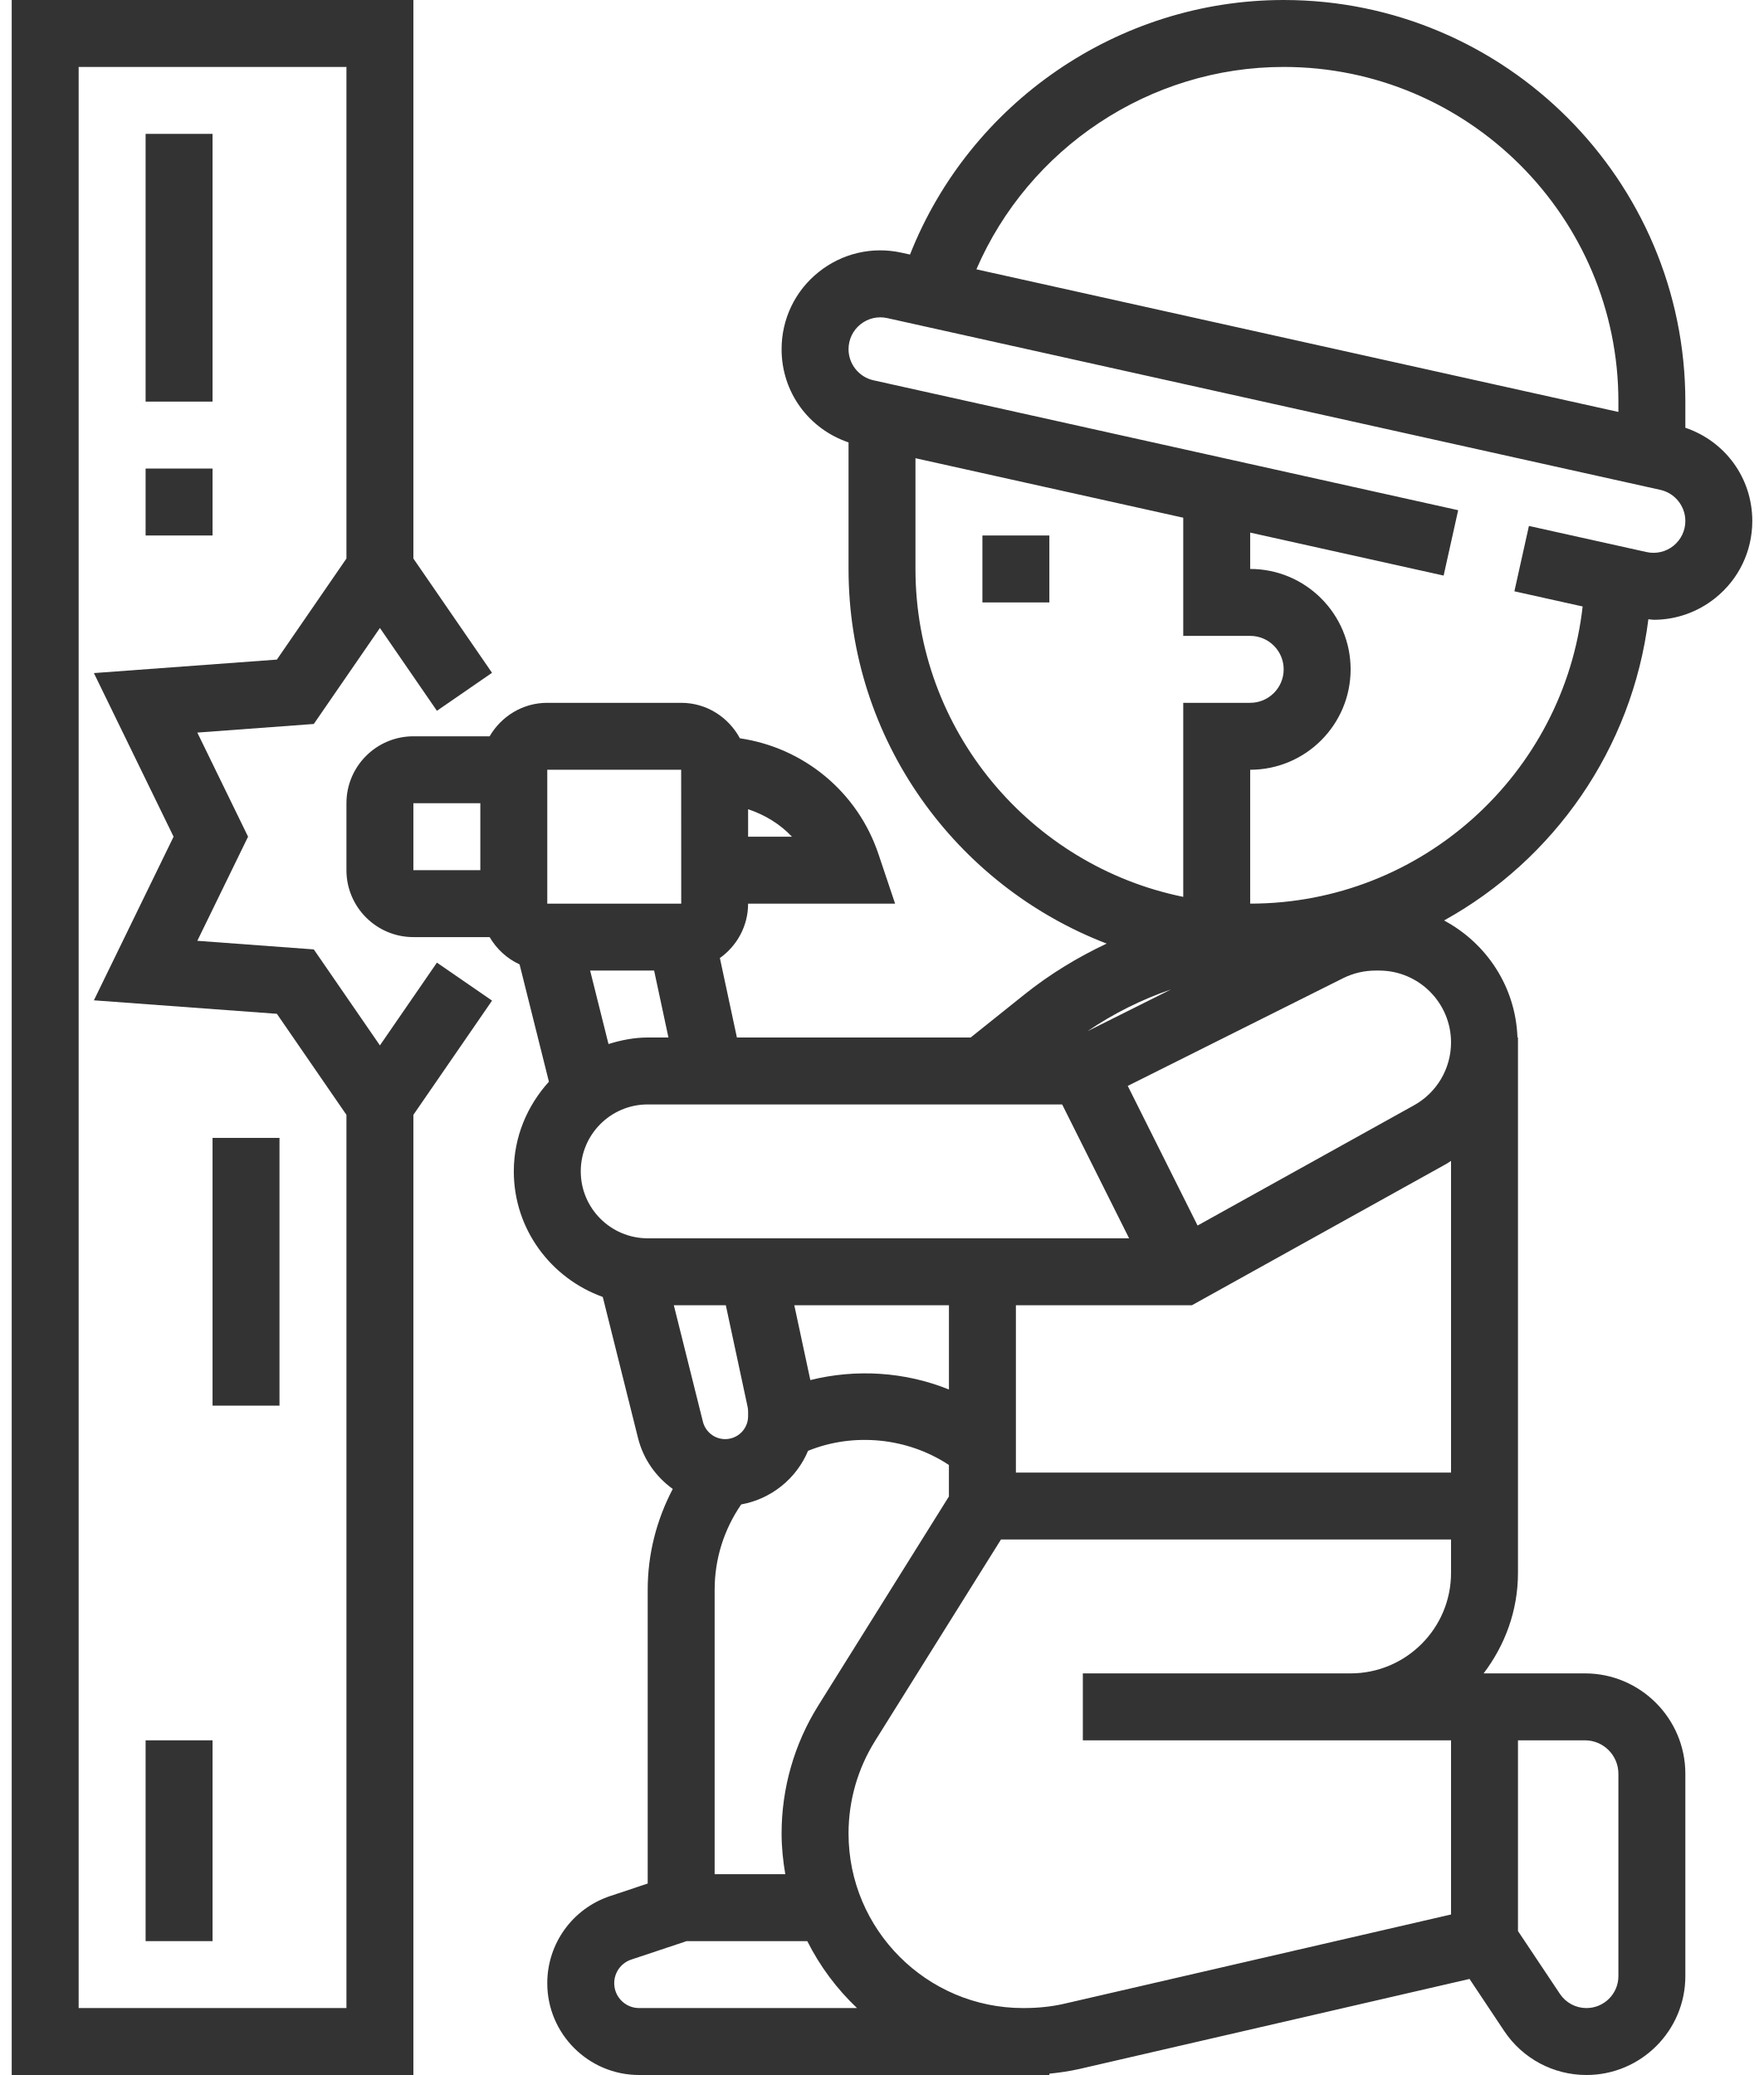
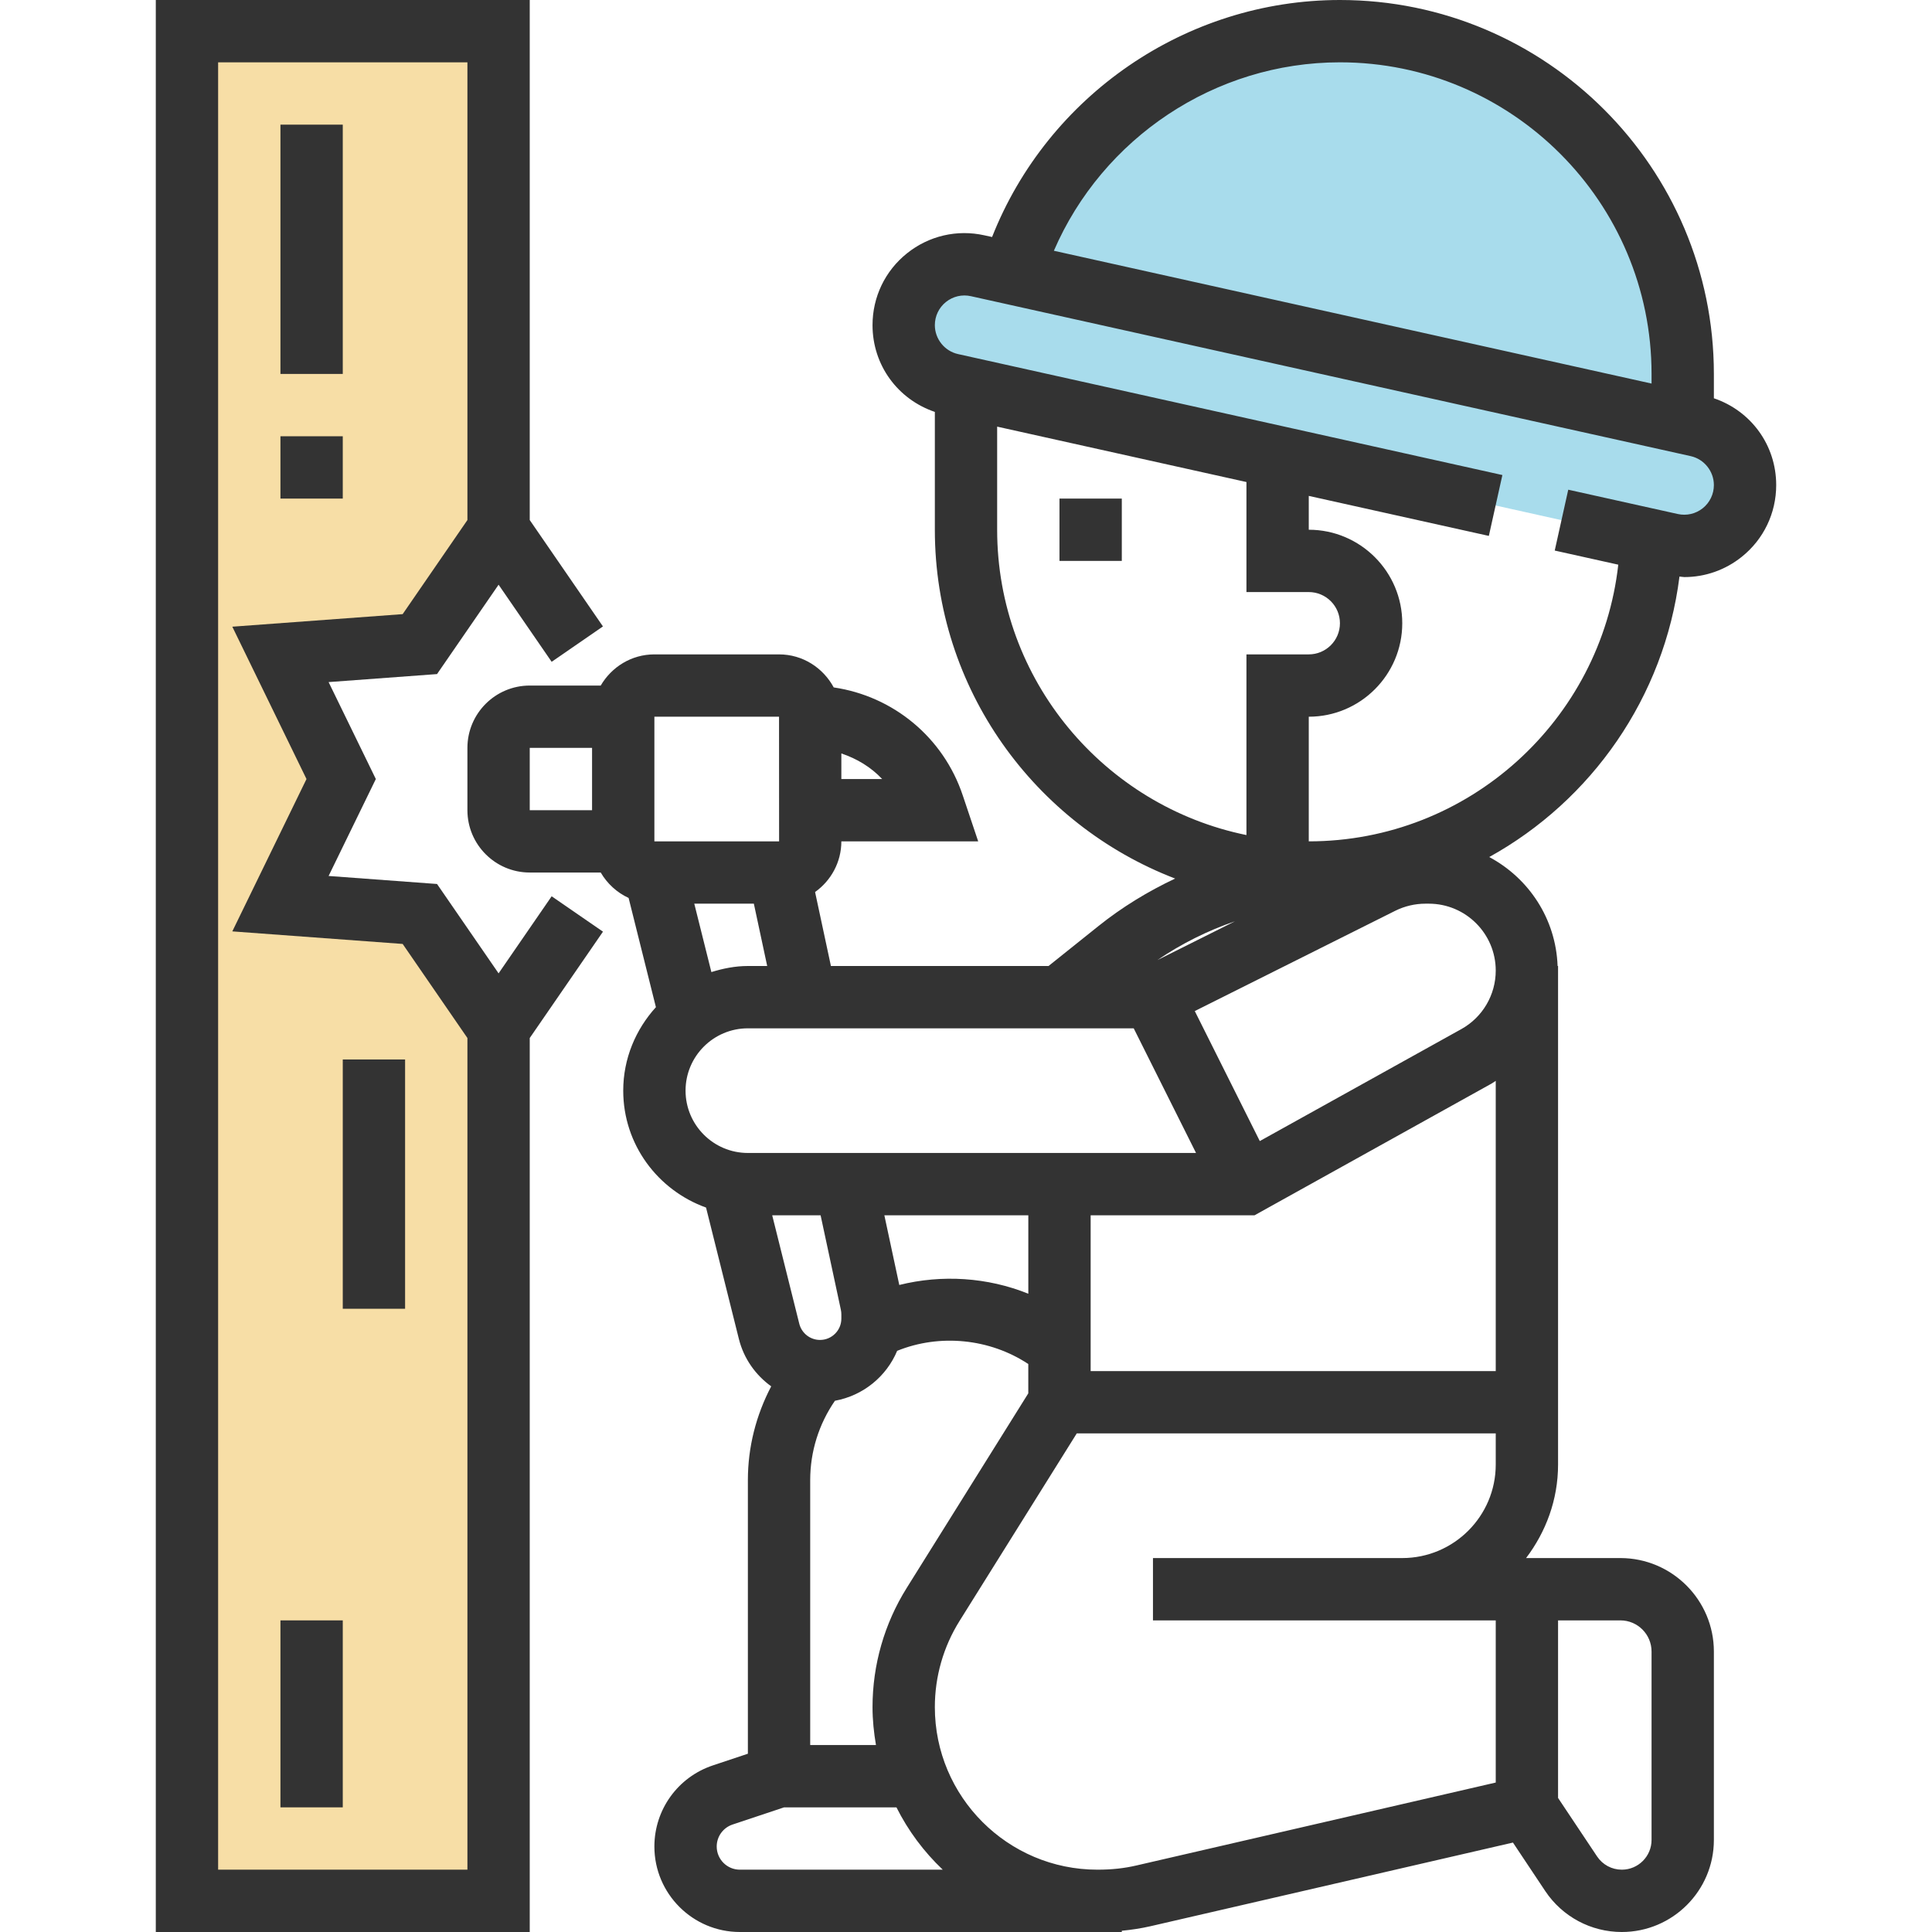
- <svg xmlns="http://www.w3.org/2000/svg" width="102" height="120" viewBox="0 0 102 120" fill="none">
-   <path d="M95.315 35.81C95.417 35.816 95.52 35.843 95.621 35.843C96.904 35.843 98.158 35.408 99.184 34.585C100.544 33.497 101.323 31.872 101.323 30.128C101.323 27.643 99.755 25.519 97.452 24.737V23.226C97.452 10.419 87.033 0 74.226 0C64.651 0 56.079 5.954 52.62 14.721L52.146 14.617C50.446 14.237 48.691 14.646 47.332 15.737C45.972 16.825 45.194 18.451 45.194 20.195C45.194 22.68 46.761 24.803 49.065 25.585V32.903C49.065 42.784 55.276 51.221 63.991 54.569C62.303 55.364 60.697 56.342 59.23 57.517L56.127 60H42.61L41.626 55.405C42.61 54.703 43.258 53.557 43.258 52.258H51.757L50.801 49.411C49.597 45.794 46.471 43.237 42.784 42.697C42.128 41.481 40.86 40.645 39.387 40.645H31.645C30.219 40.645 28.984 41.429 28.312 42.581H23.903C21.768 42.581 20.032 44.317 20.032 46.452V50.323C20.032 52.457 21.768 54.194 23.903 54.194H28.312C28.715 54.883 29.315 55.438 30.044 55.773L31.74 62.557C30.492 63.933 29.71 65.741 29.71 67.742C29.71 71.096 31.866 73.93 34.854 75.004L36.892 83.16C37.198 84.389 37.932 85.409 38.901 86.108C37.961 87.9 37.452 89.88 37.452 91.936V108.927L35.276 109.653C33.105 110.377 31.645 112.401 31.645 114.691C31.645 117.619 34.026 120 36.954 120H60.677V119.923C61.272 119.865 61.864 119.777 62.446 119.644L84.972 114.445L86.977 117.455C88.039 119.048 89.818 120 91.734 120C94.887 120 97.452 117.435 97.452 114.283V102.581C97.452 99.379 94.846 96.774 91.645 96.774H85.788C87.017 95.152 87.774 93.155 87.774 90.968V60H87.745C87.639 57.058 85.949 54.542 83.499 53.232C89.849 49.719 94.37 43.316 95.315 35.81ZM74.226 3.871C84.898 3.871 93.581 12.553 93.581 23.226V23.824L56.458 15.575C59.479 8.58 66.455 3.871 74.226 3.871ZM52.935 32.903V26.499L68.419 29.94V36.774H72.29C73.359 36.774 74.226 37.641 74.226 38.71C74.226 39.778 73.359 40.645 72.29 40.645H68.419V51.867C59.596 50.069 52.935 42.25 52.935 32.903ZM62.886 59.634C64.38 58.616 66.002 57.807 67.705 57.224L62.886 59.634ZM35.185 60.377L34.123 56.129H37.823L38.652 60H37.452C36.658 60 35.907 60.155 35.185 60.377ZM43.258 48.387V46.798C44.222 47.121 45.101 47.65 45.792 48.387H43.258ZM31.645 44.516H39.387L39.391 52.258H31.645V44.516ZM23.903 46.452H27.774V50.323H23.903V46.452ZM37.452 63.871H61.417L65.288 71.613H37.452C35.317 71.613 33.581 69.877 33.581 67.742C33.581 65.607 35.317 63.871 37.452 63.871ZM47.319 98.628C45.929 100.848 45.194 103.411 45.194 106.032C45.194 106.835 45.277 107.619 45.408 108.387H41.323V91.936C41.323 90.161 41.859 88.456 42.859 87.004C44.607 86.686 46.055 85.502 46.724 83.903C49.361 82.831 52.481 83.139 54.869 84.722V86.543L47.319 98.628ZM46.856 79.812L45.929 75.484H54.871V80.357C52.343 79.332 49.494 79.152 46.856 79.812ZM41.969 75.484L43.227 81.35C43.248 81.445 43.258 81.542 43.258 81.637V81.902C43.258 82.632 42.664 83.226 41.932 83.226C41.325 83.226 40.794 82.812 40.645 82.221L38.963 75.484H41.969ZM58.742 75.484H68.921L83.644 67.303C83.735 67.252 83.814 67.188 83.903 67.134V85.161H58.742V75.484ZM36.954 116.129C36.161 116.129 35.516 115.485 35.516 114.691C35.516 114.072 35.911 113.522 36.501 113.325L39.701 112.258H46.68C47.41 113.712 48.383 115.018 49.556 116.129H36.954ZM93.581 102.581V114.283C93.581 115.301 92.752 116.129 91.734 116.129C91.115 116.129 90.542 115.823 90.197 115.306L87.774 111.674V100.645H91.645C92.713 100.645 93.581 101.512 93.581 102.581ZM70.355 100.645H78.097H83.903V110.717L61.577 115.87C60.832 116.042 60.07 116.129 59.162 116.129C53.593 116.129 49.065 111.6 49.065 106.032C49.065 104.137 49.595 102.285 50.599 100.68L57.879 89.032H83.903V90.968C83.903 94.169 81.298 96.774 78.097 96.774H70.355H62.613V100.645H70.355ZM81.766 63.919L69.248 70.874L65.21 62.799L77.671 56.566C78.25 56.28 78.894 56.129 79.535 56.129H79.746C82.039 56.129 83.903 57.993 83.903 60.285C83.903 61.796 83.085 63.186 81.766 63.919ZM72.29 52.258V44.516C75.492 44.516 78.097 41.911 78.097 38.71C78.097 35.508 75.492 32.903 72.29 32.903V30.801L83.475 33.286L84.316 29.506L50.508 21.993C49.67 21.809 49.065 21.052 49.065 20.195C49.065 19.634 49.316 19.107 49.754 18.757C50.191 18.407 50.758 18.273 51.308 18.397L96.008 28.33C96.846 28.514 97.452 29.27 97.452 30.128C97.452 30.689 97.2 31.215 96.763 31.566C96.325 31.916 95.756 32.048 95.208 31.926L88.407 30.416L87.567 34.196L91.513 35.073C90.432 44.725 82.227 52.258 72.29 52.258Z" fill="#333333" />
-   <path d="M25.264 55.67L21.968 60.457L18.145 54.906L11.41 54.408L14.344 48.387L11.41 42.366L18.145 41.868L21.968 36.317L25.264 41.106L28.45 38.909L23.903 32.301V0H0.677V120H23.903V64.473L28.452 57.867L25.264 55.67ZM4.548 116.129V3.871H20.032V32.301L16.01 38.145L5.429 38.925L10.037 48.387L5.429 57.85L16.01 58.63L20.032 64.473V116.129H4.548Z" fill="#333333" />
-   <path d="M60.677 30.968H56.806V34.839H60.677V30.968Z" fill="#333333" />
-   <path d="M12.29 7.742H8.419V23.226H12.29V7.742Z" fill="#333333" />
-   <path d="M12.29 27.097H8.419V30.968H12.29V27.097Z" fill="#333333" />
-   <path d="M16.161 65.806H12.29V81.29H16.161V65.806Z" fill="#333333" />
-   <path d="M12.29 100.645H8.419V112.258H12.29V100.645Z" fill="#333333" />
+ <svg xmlns="http://www.w3.org/2000/svg" width="120" height="120" viewBox="0 0 120 120" fill="none">
+   <path d="M105.428 26.439L104.516 26.237V23.226C104.516 11.468 94.984 1.935 83.226 1.935C73.641 1.935 65.549 8.274 62.88 16.984L60.728 16.506C58.368 15.981 56.129 17.777 56.129 20.195C56.129 21.966 57.36 23.499 59.088 23.884L92.895 31.397L96.987 32.307L103.788 33.819C106.148 34.341 108.387 32.545 108.387 30.128C108.387 28.357 107.156 26.824 105.428 26.439Z" fill="#A8DCEC" />
+   <path d="M17.419 56.129L21.19 48.387L17.419 40.645L26.079 40.007L30.968 32.903V1.935H11.613V118.065H30.968V63.871L26.079 56.768L17.419 56.129Z" fill="#F7DEA6" />
+   <path d="M104.315 35.81C104.417 35.816 104.52 35.843 104.621 35.843C105.904 35.843 107.158 35.408 108.184 34.585C109.544 33.497 110.323 31.872 110.323 30.128C110.323 27.643 108.755 25.519 106.452 24.737V23.226C106.452 10.419 96.033 0 83.226 0C73.651 0 65.079 5.954 61.62 14.721L61.146 14.617C59.446 14.237 57.691 14.646 56.332 15.737C54.972 16.825 54.194 18.451 54.194 20.195C54.194 22.68 55.761 24.803 58.065 25.585V32.903C58.065 42.784 64.275 51.221 72.991 54.569C71.303 55.364 69.697 56.342 68.23 57.517L65.127 60H51.61L50.626 55.405C51.61 54.703 52.258 53.557 52.258 52.258H60.757L59.801 49.411C58.597 45.794 55.471 43.237 51.784 42.697C51.128 41.481 49.86 40.645 48.387 40.645H40.645C39.219 40.645 37.984 41.429 37.312 42.581H32.903C30.768 42.581 29.032 44.317 29.032 46.452V50.323C29.032 52.457 30.768 54.194 32.903 54.194H37.312C37.715 54.883 38.315 55.438 39.044 55.773L40.74 62.557C39.492 63.933 38.71 65.741 38.71 67.742C38.71 71.096 40.866 73.93 43.854 75.004L45.892 83.16C46.198 84.389 46.932 85.409 47.901 86.108C46.961 87.9 46.452 89.88 46.452 91.936V108.927L44.276 109.653C42.105 110.377 40.645 112.401 40.645 114.691C40.645 117.619 43.026 120 45.954 120H69.677V119.923C70.272 119.865 70.864 119.777 71.446 119.644L93.972 114.445L95.977 117.455C97.039 119.048 98.818 120 100.734 120C103.887 120 106.452 117.435 106.452 114.283V102.581C106.452 99.379 103.846 96.774 100.645 96.774H94.788C96.017 95.152 96.774 93.155 96.774 90.968V60H96.745C96.639 57.058 94.949 54.542 92.499 53.232C98.849 49.719 103.37 43.316 104.315 35.81ZM83.226 3.871C93.898 3.871 102.581 12.553 102.581 23.226V23.824L65.458 15.575C68.479 8.58 75.455 3.871 83.226 3.871ZM61.935 32.903V26.499L77.419 29.94V36.774H81.29C82.359 36.774 83.226 37.641 83.226 38.71C83.226 39.778 82.359 40.645 81.29 40.645H77.419V51.867C68.596 50.069 61.935 42.25 61.935 32.903ZM71.886 59.634C73.38 58.616 75.002 57.807 76.705 57.224L71.886 59.634ZM44.185 60.377L43.123 56.129H46.823L47.652 60H46.452C45.658 60 44.907 60.155 44.185 60.377ZM52.258 48.387V46.798C53.222 47.121 54.101 47.65 54.792 48.387H52.258ZM40.645 44.516H48.387L48.391 52.258H40.645V44.516ZM32.903 46.452H36.774V50.323H32.903V46.452ZM46.452 63.871H70.417L74.288 71.613H46.452C44.317 71.613 42.581 69.877 42.581 67.742C42.581 65.607 44.317 63.871 46.452 63.871ZM56.319 98.628C54.929 100.848 54.194 103.411 54.194 106.032C54.194 106.835 54.277 107.619 54.408 108.387H50.323V91.936C50.323 90.161 50.859 88.456 51.859 87.004C53.607 86.686 55.055 85.502 55.724 83.903C58.361 82.831 61.481 83.139 63.869 84.722V86.543L56.319 98.628ZM55.856 79.812L54.929 75.484H63.871V80.357C61.343 79.332 58.494 79.152 55.856 79.812ZM50.969 75.484L52.227 81.35C52.248 81.445 52.258 81.542 52.258 81.637V81.902C52.258 82.632 51.664 83.226 50.932 83.226C50.325 83.226 49.794 82.812 49.645 82.221L47.963 75.484H50.969ZM67.742 75.484H77.921L92.644 67.303C92.735 67.252 92.814 67.188 92.903 67.134V85.161H67.742V75.484ZM45.954 116.129C45.161 116.129 44.516 115.485 44.516 114.691C44.516 114.072 44.911 113.522 45.501 113.325L48.701 112.258H55.68C56.41 113.712 57.383 115.018 58.556 116.129H45.954ZM102.581 102.581V114.283C102.581 115.301 101.752 116.129 100.734 116.129C100.115 116.129 99.542 115.823 99.197 115.306L96.774 111.674V100.645H100.645C101.714 100.645 102.581 101.512 102.581 102.581ZM79.355 100.645H87.097H92.903V110.717L70.577 115.87C69.832 116.042 69.07 116.129 68.162 116.129C62.593 116.129 58.065 111.6 58.065 106.032C58.065 104.137 58.595 102.285 59.599 100.68L66.879 89.032H92.903V90.968C92.903 94.169 90.298 96.774 87.097 96.774H79.355H71.613V100.645H79.355ZM90.766 63.919L78.248 70.874L74.21 62.799L86.671 56.566C87.25 56.28 87.894 56.129 88.535 56.129H88.746C91.039 56.129 92.903 57.993 92.903 60.285C92.903 61.796 92.085 63.186 90.766 63.919ZM81.29 52.258V44.516C84.492 44.516 87.097 41.911 87.097 38.71C87.097 35.508 84.492 32.903 81.29 32.903V30.801L92.475 33.286L93.316 29.506L59.508 21.993C58.67 21.809 58.065 21.052 58.065 20.195C58.065 19.634 58.316 19.107 58.754 18.757C59.191 18.407 59.758 18.273 60.308 18.397L105.008 28.33C105.846 28.514 106.452 29.27 106.452 30.128C106.452 30.689 106.2 31.215 105.763 31.566C105.325 31.916 104.756 32.048 104.208 31.926L97.407 30.416L96.567 34.196L100.514 35.073C99.432 44.725 91.227 52.258 81.29 52.258Z" fill="#333333" />
+   <path d="M34.264 55.67L30.968 60.457L27.145 54.906L20.41 54.408L23.344 48.387L20.41 42.366L27.145 41.868L30.968 36.317L34.264 41.106L37.45 38.909L32.903 32.301V0H9.677V120H32.903V64.473L37.452 57.867L34.264 55.67ZM13.548 116.129V3.871H29.032V32.301L25.01 38.145L14.429 38.925L19.037 48.387L14.429 57.85L25.01 58.63L29.032 64.473V116.129H13.548Z" fill="#333333" />
+   <path d="M69.677 30.968H65.806V34.839H69.677V30.968Z" fill="#333333" />
+   <path d="M21.29 7.742H17.419V23.226H21.29V7.742Z" fill="#333333" />
+   <path d="M21.29 27.097H17.419V30.968H21.29V27.097Z" fill="#333333" />
+   <path d="M25.161 65.806H21.29V81.29H25.161V65.806Z" fill="#333333" />
+   <path d="M21.29 100.645H17.419V112.258H21.29V100.645Z" fill="#333333" />
</svg>
